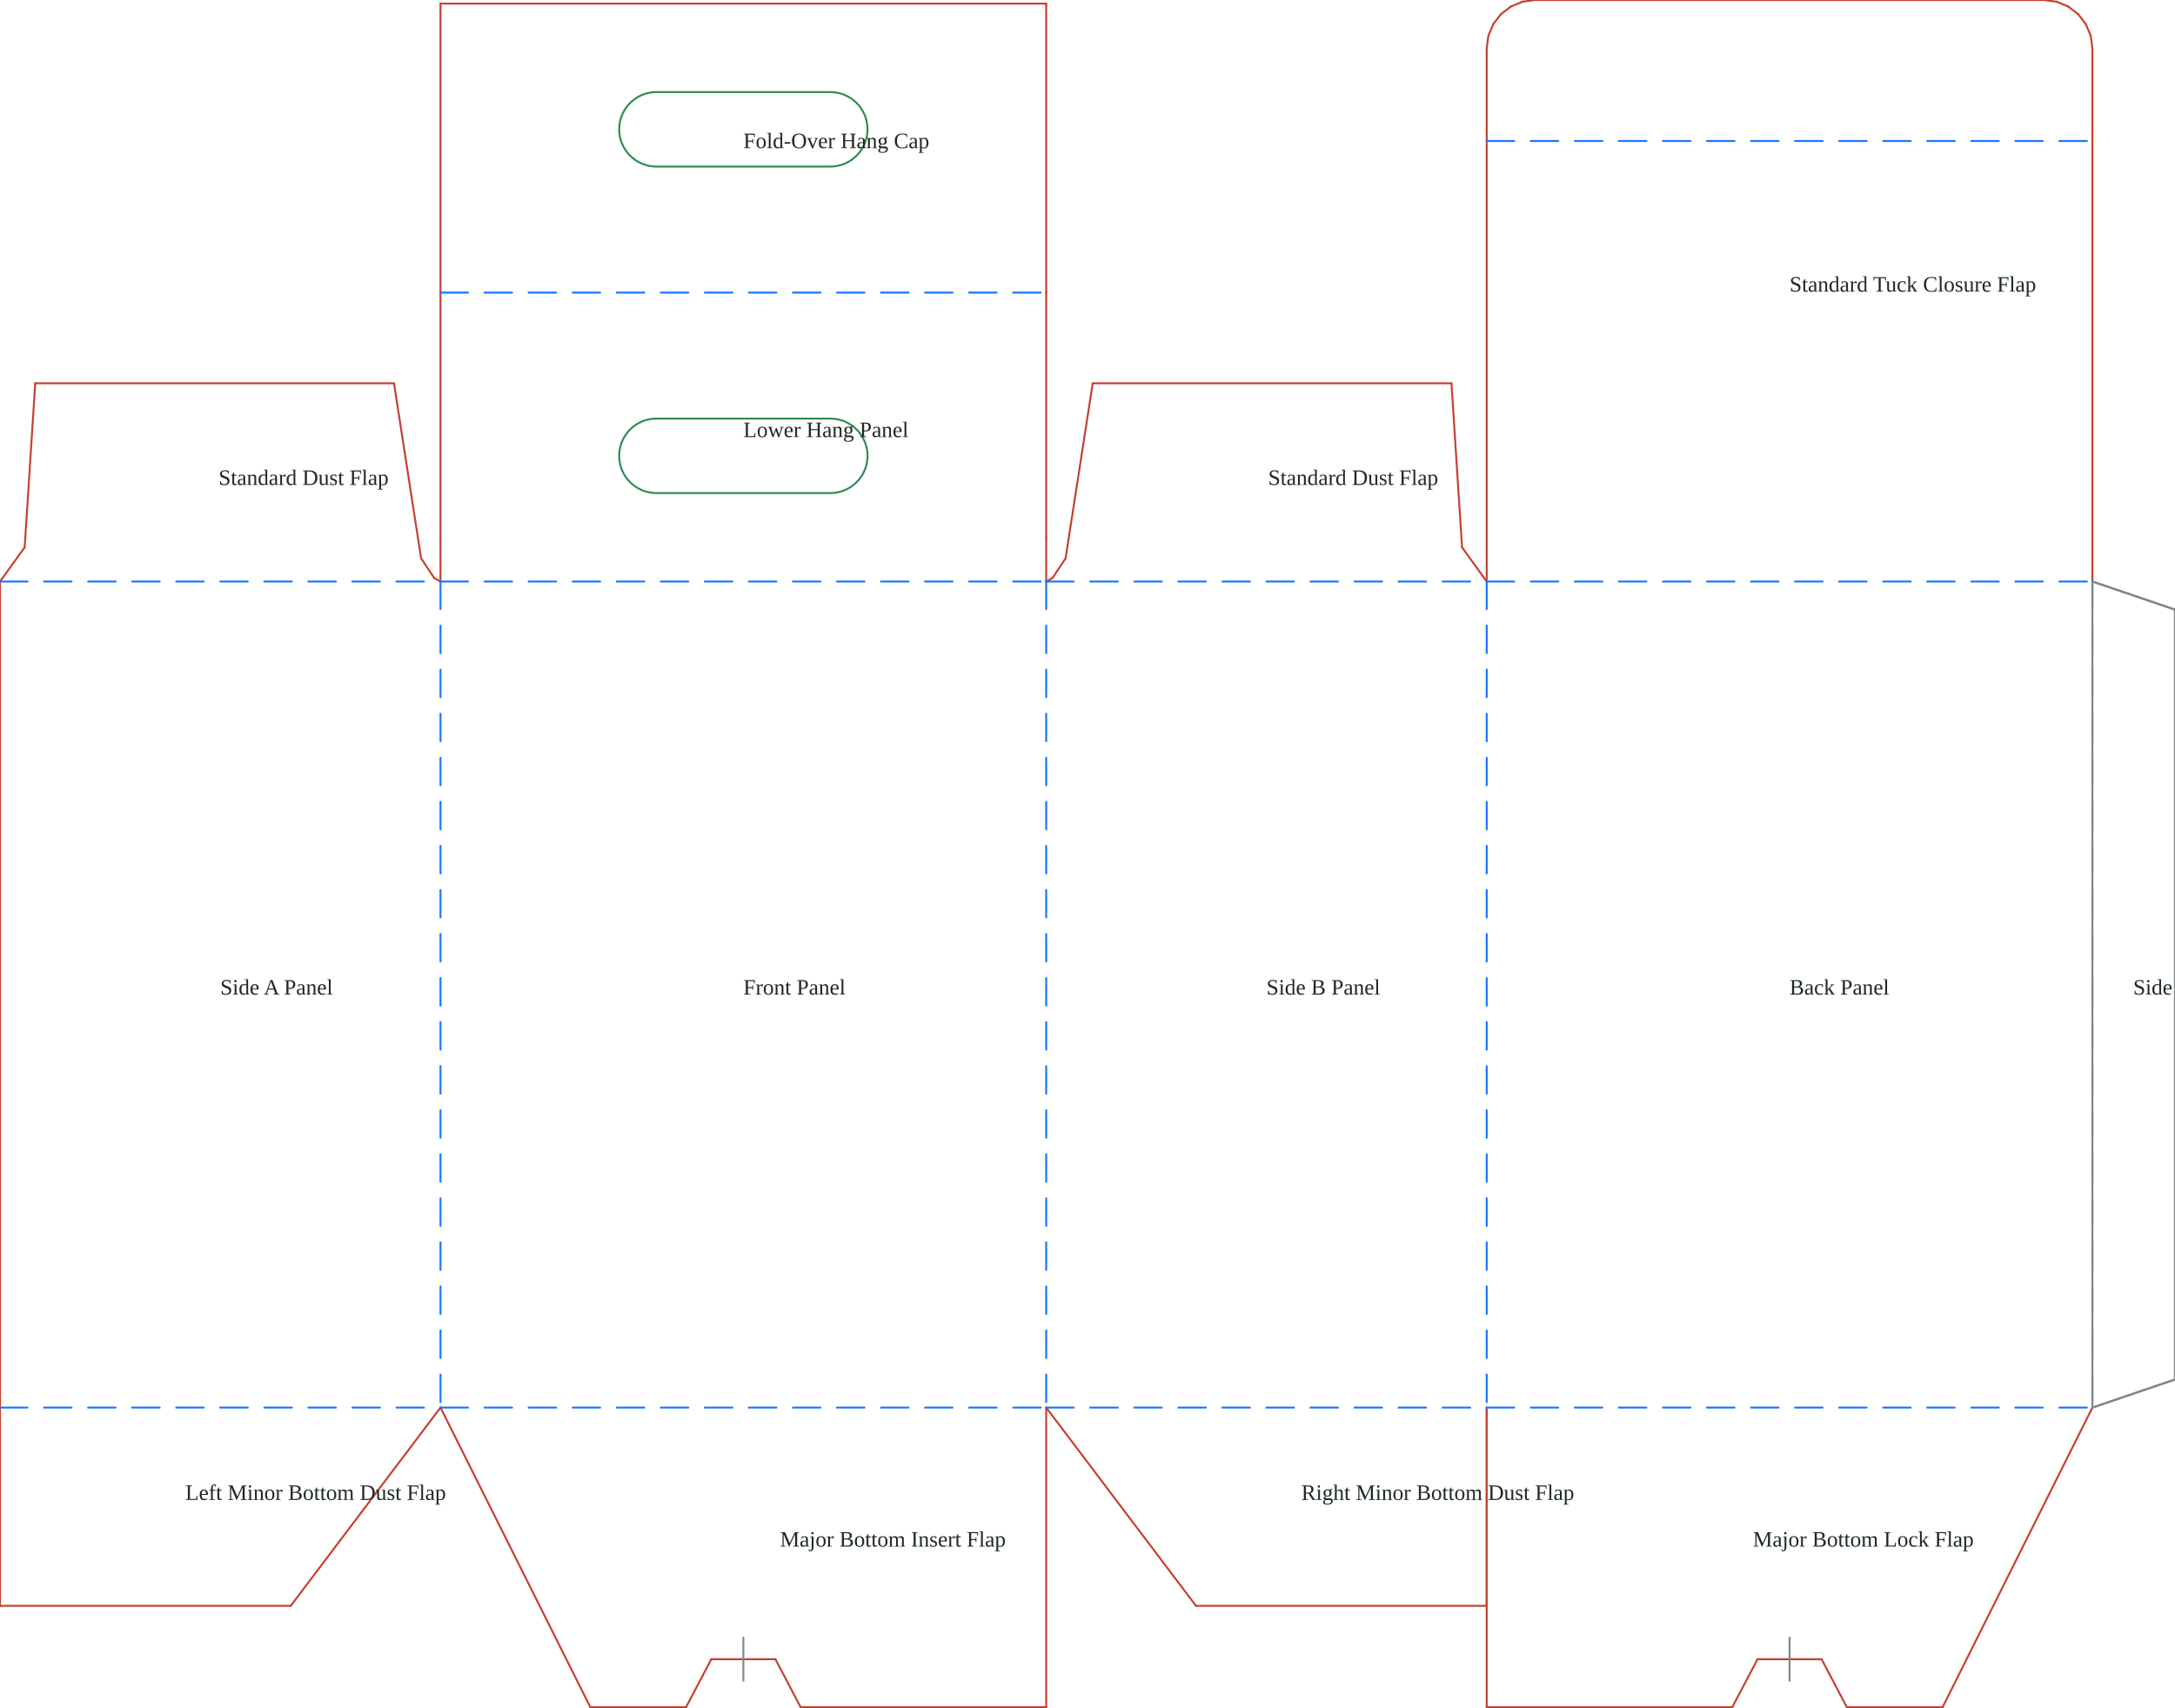
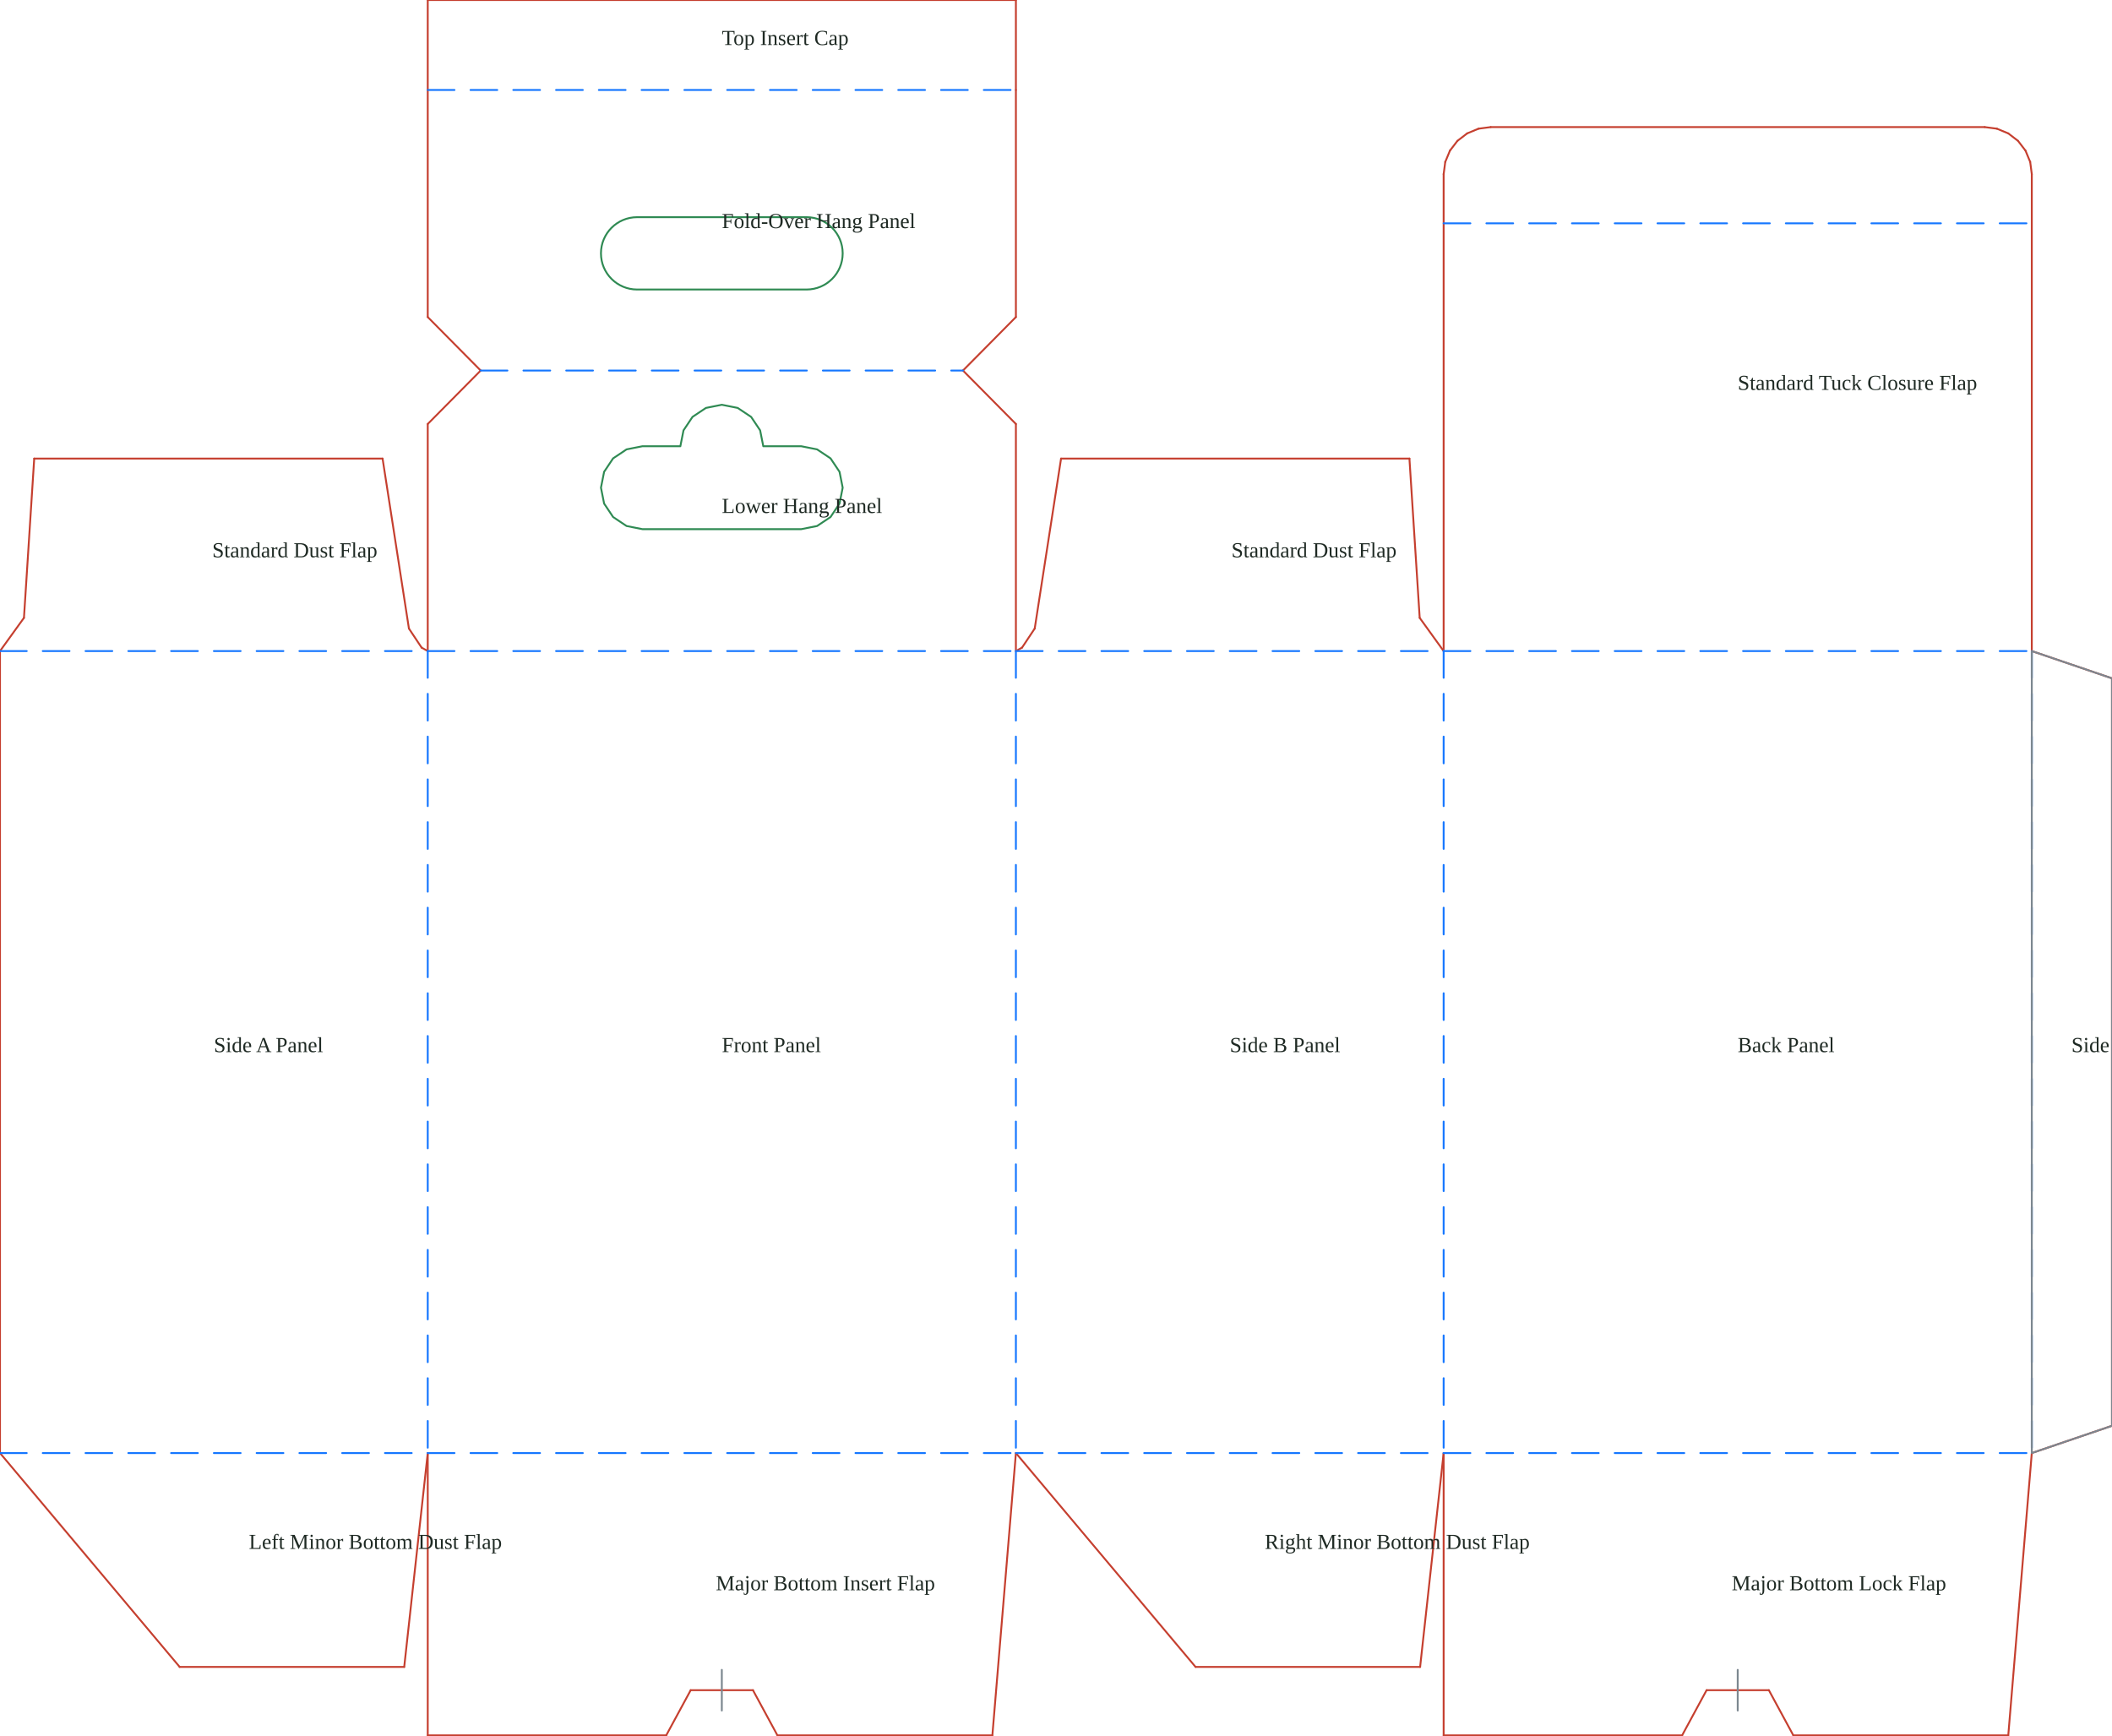
- <svg xmlns="http://www.w3.org/2000/svg" width="395mm" height="310mm" viewBox="0 0 395 310">
+ <svg xmlns="http://www.w3.org/2000/svg" width="395mm" height="324.57mm" viewBox="0 0 395 324.57">
  <g id="dieline" fill="none" stroke-linecap="round" stroke-linejoin="round">
-     <path id="cut-1" data-layer="cut" d="M 0 255.6 L 0 105.6" stroke="#c53f2f" stroke-width="0.35" />
-     <path id="cut-2" data-layer="cut" d="M 0 105.6 L 4.48 99.39" stroke="#c53f2f" stroke-width="0.35" />
-     <path id="cut-3" data-layer="cut" d="M 4.48 99.39 L 6.4 69.6" stroke="#c53f2f" stroke-width="0.35" />
-     <path id="cut-4" data-layer="cut" d="M 6.4 69.6 L 71.552 69.6" stroke="#c53f2f" stroke-width="0.35" />
-     <path id="cut-5" data-layer="cut" d="M 71.552 69.6 L 76.48 101.388" stroke="#c53f2f" stroke-width="0.35" />
-     <path id="cut-6" data-layer="cut" d="M 76.48 101.388 L 78.848 104.952" stroke="#c53f2f" stroke-width="0.35" />
-     <path id="cut-7" data-layer="cut" d="M 78.848 104.952 L 80 105.6" stroke="#c53f2f" stroke-width="0.35" />
-     <path id="cut-8" data-layer="cut" d="M 190 105.6 L 191.152 104.952" stroke="#c53f2f" stroke-width="0.35" />
-     <path id="cut-9" data-layer="cut" d="M 191.152 104.952 L 193.52 101.388" stroke="#c53f2f" stroke-width="0.35" />
-     <path id="cut-10" data-layer="cut" d="M 193.52 101.388 L 198.448 69.6" stroke="#c53f2f" stroke-width="0.35" />
-     <path id="cut-11" data-layer="cut" d="M 198.448 69.6 L 263.6 69.6" stroke="#c53f2f" stroke-width="0.35" />
-     <path id="cut-12" data-layer="cut" d="M 263.6 69.6 L 265.52 99.39" stroke="#c53f2f" stroke-width="0.35" />
-     <path id="cut-13" data-layer="cut" d="M 265.52 99.39 L 270 105.6" stroke="#c53f2f" stroke-width="0.35" />
-     <path id="cut-14" data-layer="cut" d="M 80 105.6 L 80 97.6" stroke="#c53f2f" stroke-width="0.35" />
-     <path id="cut-15" data-layer="cut" d="M 80 97.6 L 80 53.13" stroke="#c53f2f" stroke-width="0.35" />
-     <path id="cut-16" data-layer="cut" d="M 190 53.13 L 190 97.6" stroke="#c53f2f" stroke-width="0.35" />
-     <path id="cut-17" data-layer="cut" d="M 190 97.6 L 190 105.6" stroke="#c53f2f" stroke-width="0.35" />
-     <path id="cut-18" data-layer="cut" d="M 80 53.13 L 80 0.66" stroke="#c53f2f" stroke-width="0.35" />
-     <path id="cut-19" data-layer="cut" d="M 80 0.66 L 190 0.66" stroke="#c53f2f" stroke-width="0.35" />
-     <path id="cut-20" data-layer="cut" d="M 190 0.66 L 190 53.13" stroke="#c53f2f" stroke-width="0.35" />
-     <path id="cut-21" data-layer="cut" d="M 270 105.6 L 270 8.8" stroke="#c53f2f" stroke-width="0.35" />
-     <path id="cut-22" data-layer="cut" d="M 270 8.8 L 270.3 6.522" stroke="#c53f2f" stroke-width="0.35" />
-     <path id="cut-23" data-layer="cut" d="M 270.3 6.522 L 271.179 4.4" stroke="#c53f2f" stroke-width="0.35" />
-     <path id="cut-24" data-layer="cut" d="M 271.179 4.4 L 272.577 2.577" stroke="#c53f2f" stroke-width="0.35" />
-     <path id="cut-25" data-layer="cut" d="M 272.577 2.577 L 274.4 1.179" stroke="#c53f2f" stroke-width="0.35" />
-     <path id="cut-26" data-layer="cut" d="M 274.4 1.179 L 276.522 0.3" stroke="#c53f2f" stroke-width="0.35" />
-     <path id="cut-27" data-layer="cut" d="M 276.522 0.3 L 278.8 0" stroke="#c53f2f" stroke-width="0.35" />
-     <path id="cut-28" data-layer="cut" d="M 278.8 0 L 371.2 0" stroke="#c53f2f" stroke-width="0.35" />
-     <path id="cut-29" data-layer="cut" d="M 371.2 0 L 373.478 0.3" stroke="#c53f2f" stroke-width="0.35" />
-     <path id="cut-30" data-layer="cut" d="M 373.478 0.3 L 375.6 1.179" stroke="#c53f2f" stroke-width="0.35" />
-     <path id="cut-31" data-layer="cut" d="M 375.6 1.179 L 377.423 2.577" stroke="#c53f2f" stroke-width="0.35" />
-     <path id="cut-32" data-layer="cut" d="M 377.423 2.577 L 378.821 4.4" stroke="#c53f2f" stroke-width="0.35" />
-     <path id="cut-33" data-layer="cut" d="M 378.821 4.4 L 379.7 6.522" stroke="#c53f2f" stroke-width="0.35" />
-     <path id="cut-34" data-layer="cut" d="M 379.7 6.522 L 380 8.8" stroke="#c53f2f" stroke-width="0.35" />
-     <path id="cut-35" data-layer="cut" d="M 380 8.8 L 380 105.6" stroke="#c53f2f" stroke-width="0.35" />
-     <path id="cut-36" data-layer="cut" d="M 0 255.6 L 0 291.6" stroke="#c53f2f" stroke-width="0.35" />
-     <path id="cut-37" data-layer="cut" d="M 0 291.6 L 52.8 291.6" stroke="#c53f2f" stroke-width="0.35" />
-     <path id="cut-38" data-layer="cut" d="M 52.8 291.6 L 80 255.6" stroke="#c53f2f" stroke-width="0.35" />
-     <path id="cut-39" data-layer="cut" d="M 80 255.6 L 107.2 310" stroke="#c53f2f" stroke-width="0.35" />
-     <path id="cut-40" data-layer="cut" d="M 107.2 310 L 124.6 310" stroke="#c53f2f" stroke-width="0.35" />
-     <path id="cut-41" data-layer="cut" d="M 124.6 310 L 129.176 301.296" stroke="#c53f2f" stroke-width="0.35" />
-     <path id="cut-42" data-layer="cut" d="M 129.176 301.296 L 140.824 301.296" stroke="#c53f2f" stroke-width="0.35" />
-     <path id="cut-43" data-layer="cut" d="M 140.824 301.296 L 145.4 310" stroke="#c53f2f" stroke-width="0.35" />
-     <path id="cut-44" data-layer="cut" d="M 145.4 310 L 190 310" stroke="#c53f2f" stroke-width="0.35" />
-     <path id="cut-45" data-layer="cut" d="M 190 310 L 190 255.6" stroke="#c53f2f" stroke-width="0.35" />
-     <path id="cut-46" data-layer="cut" d="M 190 255.6 L 217.2 291.6" stroke="#c53f2f" stroke-width="0.35" />
-     <path id="cut-47" data-layer="cut" d="M 217.2 291.6 L 270 291.6" stroke="#c53f2f" stroke-width="0.35" />
-     <path id="cut-48" data-layer="cut" d="M 270 291.6 L 270 255.6" stroke="#c53f2f" stroke-width="0.35" />
-     <path id="cut-49" data-layer="cut" d="M 270 255.6 L 270 310" stroke="#c53f2f" stroke-width="0.35" />
-     <path id="cut-50" data-layer="cut" d="M 270 310 L 314.6 310" stroke="#c53f2f" stroke-width="0.35" />
-     <path id="cut-51" data-layer="cut" d="M 314.6 310 L 319.176 301.296" stroke="#c53f2f" stroke-width="0.35" />
-     <path id="cut-52" data-layer="cut" d="M 319.176 301.296 L 330.824 301.296" stroke="#c53f2f" stroke-width="0.35" />
-     <path id="cut-53" data-layer="cut" d="M 330.824 301.296 L 335.4 310" stroke="#c53f2f" stroke-width="0.35" />
-     <path id="cut-54" data-layer="cut" d="M 335.4 310 L 352.8 310" stroke="#c53f2f" stroke-width="0.35" />
-     <path id="cut-55" data-layer="cut" d="M 352.8 310 L 380 255.6" stroke="#c53f2f" stroke-width="0.35" />
-     <path id="cut-56" data-layer="cut" d="M 380 105.6 L 395 110.7" stroke="#c53f2f" stroke-width="0.35" />
-     <path id="cut-57" data-layer="cut" d="M 395 110.7 L 395 250.5" stroke="#c53f2f" stroke-width="0.35" />
-     <path id="cut-58" data-layer="cut" d="M 395 250.5 L 380 255.6" stroke="#c53f2f" stroke-width="0.35" />
-     <path id="body-crease-body-sideA-body-front-line" data-layer="crease" d="M 80 105.6 L 80 255.6" stroke="#1677ff" stroke-width="0.35" stroke-dasharray="5 3" />
-     <path id="body-crease-body-front-body-sideB-line" data-layer="crease" d="M 190 105.6 L 190 255.6" stroke="#1677ff" stroke-width="0.35" stroke-dasharray="5 3" />
-     <path id="body-crease-body-sideB-body-back-line" data-layer="crease" d="M 270 105.6 L 270 255.6" stroke="#1677ff" stroke-width="0.35" stroke-dasharray="5 3" />
-     <path id="topDustSideA-hinge-line" data-layer="crease" d="M 0 105.6 L 80 105.6" stroke="#1677ff" stroke-width="0.35" stroke-dasharray="5 3" />
-     <path id="topDustSideB-hinge-line" data-layer="crease" d="M 190 105.6 L 270 105.6" stroke="#1677ff" stroke-width="0.35" stroke-dasharray="5 3" />
-     <path id="foldedHangTab-attach-hinge-line" data-layer="crease" d="M 80 105.6 L 190 105.6" stroke="#1677ff" stroke-width="0.35" stroke-dasharray="5 3" />
-     <path id="foldedHangTab-cap-fold-line" data-layer="crease" d="M 80 53.13 L 190 53.13" stroke="#1677ff" stroke-width="0.35" stroke-dasharray="5 3" />
-     <path id="topTuck-hinge-line" data-layer="crease" d="M 270 105.6 L 380 105.6" stroke="#1677ff" stroke-width="0.35" stroke-dasharray="5 3" />
-     <path id="bottomMinorSideA-hinge-line" data-layer="crease" d="M 0 255.6 L 80 255.6" stroke="#1677ff" stroke-width="0.35" stroke-dasharray="5 3" />
-     <path id="bottomMajorFront-hinge-line" data-layer="crease" d="M 80 255.6 L 190 255.6" stroke="#1677ff" stroke-width="0.35" stroke-dasharray="5 3" />
-     <path id="bottomMinorSideB-hinge-line" data-layer="crease" d="M 190 255.6 L 270 255.6" stroke="#1677ff" stroke-width="0.35" stroke-dasharray="5 3" />
-     <path id="bottomMajorBack-hinge-line" data-layer="crease" d="M 270 255.6 L 380 255.6" stroke="#1677ff" stroke-width="0.35" stroke-dasharray="5 3" />
-     <path id="sideGlue-hinge-line" data-layer="crease" d="M 380 105.6 L 380 255.6" stroke="#1677ff" stroke-width="0.35" stroke-dasharray="5 3" />
-     <path id="foldedHangTab-lower-euro-slot" data-layer="hole" d="M 119.215 76.011 L 150.785 76.011 A 6.765 6.765 0 0 1 157.55 82.776 L 157.55 82.776 A 6.765 6.765 0 0 1 150.785 89.541 L 119.215 89.541 A 6.765 6.765 0 0 1 112.45 82.776 L 112.45 82.776 A 6.765 6.765 0 0 1 119.215 76.011 Z" stroke="#2f8a53" stroke-width="0.35" />
-     <path id="foldedHangTab-upper-rounded-slot" data-layer="hole" d="M 119.215 16.719 L 150.785 16.719 A 6.765 6.765 0 0 1 157.55 23.484 L 157.55 23.484 A 6.765 6.765 0 0 1 150.785 30.249 L 119.215 30.249 A 6.765 6.765 0 0 1 112.45 23.484 L 112.45 23.484 A 6.765 6.765 0 0 1 119.215 16.719 Z" stroke="#2f8a53" stroke-width="0.35" />
-     <path id="topTuck-lip-score" data-layer="crease" d="M 270 25.6 L 380 25.6" stroke="#1677ff" stroke-width="0.35" stroke-dasharray="5 3" />
-     <path id="bottomMajorFront-notch-center-guide" data-layer="safe" d="M 135 297.379 L 135 305.213" stroke="#7c8790" stroke-width="0.35" />
-     <path id="bottomMajorBack-notch-center-guide" data-layer="safe" d="M 325 297.379 L 325 305.213" stroke="#7c8790" stroke-width="0.35" />
-     <path id="sideGlue-glue-zone" data-layer="safe" d="M 380 105.6 L 395 110.7 L 395 250.5 L 380 255.6 Z" stroke="#7c8790" stroke-width="0.35" />
-     <text id="label-body-sideA" data-layer="label" x="40" y="180.6" fill="#1f2a24" font-size="4">Side A Panel</text>
-     <text id="label-body-front" data-layer="label" x="135" y="180.6" fill="#1f2a24" font-size="4">Front Panel</text>
-     <text id="label-body-sideB" data-layer="label" x="230" y="180.6" fill="#1f2a24" font-size="4">Side B Panel</text>
-     <text id="label-body-back" data-layer="label" x="325" y="180.6" fill="#1f2a24" font-size="4">Back Panel</text>
-     <text id="label-topDustSideA-face" data-layer="label" x="39.692" y="88.053" fill="#1f2a24" font-size="4">Standard Dust Flap</text>
-     <text id="label-topDustSideB-face" data-layer="label" x="230.308" y="88.053" fill="#1f2a24" font-size="4">Standard Dust Flap</text>
-     <text id="label-foldedHangTab-lower" data-layer="label" x="135" y="79.365" fill="#1f2a24" font-size="4">Lower Hang Panel</text>
-     <text id="label-foldedHangTab-upper" data-layer="label" x="135" y="26.895" fill="#1f2a24" font-size="4">Fold-Over Hang Cap</text>
-     <text id="label-topTuck-face" data-layer="label" x="325" y="52.952" fill="#1f2a24" font-size="4">Standard Tuck Closure Flap</text>
-     <text id="label-bottomMinorSideA-face" data-layer="label" x="33.664" y="272.371" fill="#1f2a24" font-size="4">Left Minor Bottom Dust Flap</text>
-     <text id="label-bottomMajorFront-face" data-layer="label" x="141.66" y="280.842" fill="#1f2a24" font-size="4">Major Bottom Insert Flap</text>
-     <text id="label-bottomMinorSideB-face" data-layer="label" x="236.336" y="272.371" fill="#1f2a24" font-size="4">Right Minor Bottom Dust Flap</text>
-     <text id="label-bottomMajorBack-face" data-layer="label" x="318.34" y="280.842" fill="#1f2a24" font-size="4">Major Bottom Lock Flap</text>
-     <text id="label-sideGlue-face" data-layer="label" x="387.412" y="180.6" fill="#1f2a24" font-size="4">Side Glue Seam Tab</text>
+     <path id="cut-1" data-layer="cut" d="M 0 271.77 L 0 121.77" stroke="#c53f2f" stroke-width="0.35" />
+     <path id="cut-2" data-layer="cut" d="M 0 121.77 L 4.48 115.56" stroke="#c53f2f" stroke-width="0.35" />
+     <path id="cut-3" data-layer="cut" d="M 4.48 115.56 L 6.4 85.77" stroke="#c53f2f" stroke-width="0.35" />
+     <path id="cut-4" data-layer="cut" d="M 6.4 85.77 L 71.552 85.77" stroke="#c53f2f" stroke-width="0.35" />
+     <path id="cut-5" data-layer="cut" d="M 71.552 85.77 L 76.48 117.558" stroke="#c53f2f" stroke-width="0.35" />
+     <path id="cut-6" data-layer="cut" d="M 76.48 117.558 L 78.848 121.122" stroke="#c53f2f" stroke-width="0.35" />
+     <path id="cut-7" data-layer="cut" d="M 78.848 121.122 L 80 121.77" stroke="#c53f2f" stroke-width="0.35" />
+     <path id="cut-8" data-layer="cut" d="M 190 121.77 L 191.152 121.122" stroke="#c53f2f" stroke-width="0.35" />
+     <path id="cut-9" data-layer="cut" d="M 191.152 121.122 L 193.52 117.558" stroke="#c53f2f" stroke-width="0.35" />
+     <path id="cut-10" data-layer="cut" d="M 193.52 117.558 L 198.448 85.77" stroke="#c53f2f" stroke-width="0.35" />
+     <path id="cut-11" data-layer="cut" d="M 198.448 85.77 L 263.6 85.77" stroke="#c53f2f" stroke-width="0.35" />
+     <path id="cut-12" data-layer="cut" d="M 263.6 85.77 L 265.52 115.56" stroke="#c53f2f" stroke-width="0.35" />
+     <path id="cut-13" data-layer="cut" d="M 265.52 115.56 L 270 121.77" stroke="#c53f2f" stroke-width="0.35" />
+     <path id="cut-14" data-layer="cut" d="M 80 121.77 L 80 79.3" stroke="#c53f2f" stroke-width="0.35" />
+     <path id="cut-15" data-layer="cut" d="M 80 79.3 L 89.9 69.3" stroke="#c53f2f" stroke-width="0.35" />
+     <path id="cut-16" data-layer="cut" d="M 180.1 69.3 L 190 79.3" stroke="#c53f2f" stroke-width="0.35" />
+     <path id="cut-17" data-layer="cut" d="M 190 79.3 L 190 121.77" stroke="#c53f2f" stroke-width="0.35" />
+     <path id="cut-18" data-layer="cut" d="M 89.9 69.3 L 80 59.3" stroke="#c53f2f" stroke-width="0.35" />
+     <path id="cut-19" data-layer="cut" d="M 80 59.3 L 80 16.83" stroke="#c53f2f" stroke-width="0.35" />
+     <path id="cut-20" data-layer="cut" d="M 190 16.83 L 190 59.3" stroke="#c53f2f" stroke-width="0.35" />
+     <path id="cut-21" data-layer="cut" d="M 190 59.3 L 180.1 69.3" stroke="#c53f2f" stroke-width="0.35" />
+     <path id="cut-22" data-layer="cut" d="M 80 16.83 L 80 0" stroke="#c53f2f" stroke-width="0.35" />
+     <path id="cut-23" data-layer="cut" d="M 80 0 L 190 0" stroke="#c53f2f" stroke-width="0.35" />
+     <path id="cut-24" data-layer="cut" d="M 190 0 L 190 16.83" stroke="#c53f2f" stroke-width="0.35" />
+     <path id="cut-25" data-layer="cut" d="M 270 121.77 L 270 32.57" stroke="#c53f2f" stroke-width="0.35" />
+     <path id="cut-26" data-layer="cut" d="M 270 32.57 L 270.3 30.292" stroke="#c53f2f" stroke-width="0.35" />
+     <path id="cut-27" data-layer="cut" d="M 270.3 30.292 L 271.179 28.17" stroke="#c53f2f" stroke-width="0.35" />
+     <path id="cut-28" data-layer="cut" d="M 271.179 28.17 L 272.577 26.347" stroke="#c53f2f" stroke-width="0.35" />
+     <path id="cut-29" data-layer="cut" d="M 272.577 26.347 L 274.4 24.949" stroke="#c53f2f" stroke-width="0.35" />
+     <path id="cut-30" data-layer="cut" d="M 274.4 24.949 L 276.522 24.07" stroke="#c53f2f" stroke-width="0.35" />
+     <path id="cut-31" data-layer="cut" d="M 276.522 24.07 L 278.8 23.77" stroke="#c53f2f" stroke-width="0.35" />
+     <path id="cut-32" data-layer="cut" d="M 278.8 23.77 L 371.2 23.77" stroke="#c53f2f" stroke-width="0.35" />
+     <path id="cut-33" data-layer="cut" d="M 371.2 23.77 L 373.478 24.07" stroke="#c53f2f" stroke-width="0.35" />
+     <path id="cut-34" data-layer="cut" d="M 373.478 24.07 L 375.6 24.949" stroke="#c53f2f" stroke-width="0.35" />
+     <path id="cut-35" data-layer="cut" d="M 375.6 24.949 L 377.423 26.347" stroke="#c53f2f" stroke-width="0.35" />
+     <path id="cut-36" data-layer="cut" d="M 377.423 26.347 L 378.821 28.17" stroke="#c53f2f" stroke-width="0.35" />
+     <path id="cut-37" data-layer="cut" d="M 378.821 28.17 L 379.7 30.292" stroke="#c53f2f" stroke-width="0.35" />
+     <path id="cut-38" data-layer="cut" d="M 379.7 30.292 L 380 32.57" stroke="#c53f2f" stroke-width="0.35" />
+     <path id="cut-39" data-layer="cut" d="M 380 32.57 L 380 121.77" stroke="#c53f2f" stroke-width="0.35" />
+     <path id="cut-40" data-layer="cut" d="M 0 271.77 L 33.6 311.77" stroke="#c53f2f" stroke-width="0.35" />
+     <path id="cut-41" data-layer="cut" d="M 33.6 311.77 L 75.6 311.77" stroke="#c53f2f" stroke-width="0.35" />
+     <path id="cut-42" data-layer="cut" d="M 75.6 311.77 L 80 271.77" stroke="#c53f2f" stroke-width="0.35" />
+     <path id="cut-43" data-layer="cut" d="M 80 271.77 L 80 324.57" stroke="#c53f2f" stroke-width="0.35" />
+     <path id="cut-44" data-layer="cut" d="M 80 324.57 L 124.6 324.57" stroke="#c53f2f" stroke-width="0.35" />
+     <path id="cut-45" data-layer="cut" d="M 124.6 324.57 L 129.176 316.122" stroke="#c53f2f" stroke-width="0.35" />
+     <path id="cut-46" data-layer="cut" d="M 129.176 316.122 L 140.824 316.122" stroke="#c53f2f" stroke-width="0.35" />
+     <path id="cut-47" data-layer="cut" d="M 140.824 316.122 L 145.4 324.57" stroke="#c53f2f" stroke-width="0.35" />
+     <path id="cut-48" data-layer="cut" d="M 145.4 324.57 L 185.6 324.57" stroke="#c53f2f" stroke-width="0.35" />
+     <path id="cut-49" data-layer="cut" d="M 185.6 324.57 L 190 271.77" stroke="#c53f2f" stroke-width="0.35" />
+     <path id="cut-50" data-layer="cut" d="M 190 271.77 L 223.6 311.77" stroke="#c53f2f" stroke-width="0.35" />
+     <path id="cut-51" data-layer="cut" d="M 223.6 311.77 L 265.6 311.77" stroke="#c53f2f" stroke-width="0.35" />
+     <path id="cut-52" data-layer="cut" d="M 265.6 311.77 L 270 271.77" stroke="#c53f2f" stroke-width="0.35" />
+     <path id="cut-53" data-layer="cut" d="M 270 271.77 L 270 324.57" stroke="#c53f2f" stroke-width="0.35" />
+     <path id="cut-54" data-layer="cut" d="M 270 324.57 L 314.6 324.57" stroke="#c53f2f" stroke-width="0.35" />
+     <path id="cut-55" data-layer="cut" d="M 314.6 324.57 L 319.176 316.122" stroke="#c53f2f" stroke-width="0.35" />
+     <path id="cut-56" data-layer="cut" d="M 319.176 316.122 L 330.824 316.122" stroke="#c53f2f" stroke-width="0.35" />
+     <path id="cut-57" data-layer="cut" d="M 330.824 316.122 L 335.4 324.57" stroke="#c53f2f" stroke-width="0.35" />
+     <path id="cut-58" data-layer="cut" d="M 335.4 324.57 L 375.6 324.57" stroke="#c53f2f" stroke-width="0.35" />
+     <path id="cut-59" data-layer="cut" d="M 375.6 324.57 L 380 271.77" stroke="#c53f2f" stroke-width="0.35" />
+     <path id="cut-60" data-layer="cut" d="M 380 121.77 L 395 126.87" stroke="#c53f2f" stroke-width="0.35" />
+     <path id="cut-61" data-layer="cut" d="M 395 126.87 L 395 266.67" stroke="#c53f2f" stroke-width="0.35" />
+     <path id="cut-62" data-layer="cut" d="M 395 266.67 L 380 271.77" stroke="#c53f2f" stroke-width="0.35" />
+     <path id="body-crease-body-sideA-body-front-line" data-layer="crease" d="M 80 121.77 L 80 271.77" stroke="#1677ff" stroke-width="0.35" stroke-dasharray="5 3" />
+     <path id="body-crease-body-front-body-sideB-line" data-layer="crease" d="M 190 121.77 L 190 271.77" stroke="#1677ff" stroke-width="0.35" stroke-dasharray="5 3" />
+     <path id="body-crease-body-sideB-body-back-line" data-layer="crease" d="M 270 121.77 L 270 271.77" stroke="#1677ff" stroke-width="0.35" stroke-dasharray="5 3" />
+     <path id="topDustSideA-hinge-line" data-layer="crease" d="M 0 121.77 L 80 121.77" stroke="#1677ff" stroke-width="0.35" stroke-dasharray="5 3" />
+     <path id="topDustSideB-hinge-line" data-layer="crease" d="M 190 121.77 L 270 121.77" stroke="#1677ff" stroke-width="0.35" stroke-dasharray="5 3" />
+     <path id="foldedHangTab-attach-hinge-line" data-layer="crease" d="M 80 121.77 L 190 121.77" stroke="#1677ff" stroke-width="0.35" stroke-dasharray="5 3" />
+     <path id="foldedHangTab-panel-fold-line" data-layer="crease" d="M 89.9 69.3 L 180.1 69.3" stroke="#1677ff" stroke-width="0.35" stroke-dasharray="5 3" />
+     <path id="foldedHangTab-cap-fold-line" data-layer="crease" d="M 80 16.83 L 190 16.83" stroke="#1677ff" stroke-width="0.35" stroke-dasharray="5 3" />
+     <path id="topTuck-hinge-line" data-layer="crease" d="M 270 121.77 L 380 121.77" stroke="#1677ff" stroke-width="0.35" stroke-dasharray="5 3" />
+     <path id="bottomMinorSideA-hinge-line" data-layer="crease" d="M 0 271.77 L 80 271.77" stroke="#1677ff" stroke-width="0.35" stroke-dasharray="5 3" />
+     <path id="bottomMajorFront-hinge-line" data-layer="crease" d="M 80 271.77 L 190 271.77" stroke="#1677ff" stroke-width="0.35" stroke-dasharray="5 3" />
+     <path id="bottomMinorSideB-hinge-line" data-layer="crease" d="M 190 271.77 L 270 271.77" stroke="#1677ff" stroke-width="0.35" stroke-dasharray="5 3" />
+     <path id="bottomMajorBack-hinge-line" data-layer="crease" d="M 270 271.77 L 380 271.77" stroke="#1677ff" stroke-width="0.35" stroke-dasharray="5 3" />
+     <path id="sideGlue-hinge-line" data-layer="crease" d="M 380 121.77 L 380 271.77" stroke="#1677ff" stroke-width="0.35" stroke-dasharray="5 3" />
+     <path id="foldedHangTab-lower-euro-slot" data-layer="hole" d="M 120.15 83.46 L 127.245 83.46 L 127.835 80.492 L 129.516 77.976 L 132.032 76.295 L 135 75.705 L 137.968 76.295 L 140.484 77.976 L 142.165 80.492 L 142.755 83.46 L 149.85 83.46 L 152.818 84.05 L 155.334 85.731 L 157.015 88.247 L 157.605 91.215 L 157.015 94.183 L 155.334 96.699 L 152.818 98.38 L 149.85 98.97 L 120.15 98.97 L 117.182 98.38 L 114.666 96.699 L 112.985 94.183 L 112.395 91.215 L 112.985 88.247 L 114.666 85.731 L 117.182 84.05 L 120.15 83.46 Z" stroke="#2f8a53" stroke-width="0.35" />
+     <path id="foldedHangTab-upper-rounded-slot" data-layer="hole" d="M 119.16 40.62 L 150.84 40.62 A 6.765 6.765 0 0 1 157.605 47.385 L 157.605 47.385 A 6.765 6.765 0 0 1 150.84 54.15 L 119.16 54.15 A 6.765 6.765 0 0 1 112.395 47.385 L 112.395 47.385 A 6.765 6.765 0 0 1 119.16 40.62 Z" stroke="#2f8a53" stroke-width="0.35" />
+     <path id="topTuck-lip-score" data-layer="crease" d="M 270 41.77 L 380 41.77" stroke="#1677ff" stroke-width="0.35" stroke-dasharray="5 3" />
+     <path id="bottomMajorFront-notch-center-guide" data-layer="safe" d="M 135 312.32 L 135 319.924" stroke="#7c8790" stroke-width="0.35" />
+     <path id="bottomMajorBack-notch-center-guide" data-layer="safe" d="M 325 312.32 L 325 319.924" stroke="#7c8790" stroke-width="0.35" />
+     <path id="sideGlue-glue-zone" data-layer="safe" d="M 380 121.77 L 395 126.87 L 395 266.67 L 380 271.77 Z" stroke="#7c8790" stroke-width="0.35" />
+     <text id="label-body-sideA" data-layer="label" x="40" y="196.77" fill="#1f2a24" font-size="4">Side A Panel</text>
+     <text id="label-body-front" data-layer="label" x="135" y="196.77" fill="#1f2a24" font-size="4">Front Panel</text>
+     <text id="label-body-sideB" data-layer="label" x="230" y="196.77" fill="#1f2a24" font-size="4">Side B Panel</text>
+     <text id="label-body-back" data-layer="label" x="325" y="196.77" fill="#1f2a24" font-size="4">Back Panel</text>
+     <text id="label-topDustSideA-face" data-layer="label" x="39.692" y="104.223" fill="#1f2a24" font-size="4">Standard Dust Flap</text>
+     <text id="label-topDustSideB-face" data-layer="label" x="230.308" y="104.223" fill="#1f2a24" font-size="4">Standard Dust Flap</text>
+     <text id="label-foldedHangTab-lower" data-layer="label" x="135" y="95.935" fill="#1f2a24" font-size="4">Lower Hang Panel</text>
+     <text id="label-foldedHangTab-upper" data-layer="label" x="135" y="42.665" fill="#1f2a24" font-size="4">Fold-Over Hang Panel</text>
+     <text id="label-foldedHangTab-cap" data-layer="label" x="135" y="8.415" fill="#1f2a24" font-size="4">Top Insert Cap</text>
+     <text id="label-topTuck-face" data-layer="label" x="325" y="72.921" fill="#1f2a24" font-size="4">Standard Tuck Closure Flap</text>
+     <text id="label-bottomMinorSideA-face" data-layer="label" x="46.542" y="289.693" fill="#1f2a24" font-size="4">Left Minor Bottom Dust Flap</text>
+     <text id="label-bottomMajorFront-face" data-layer="label" x="133.881" y="297.429" fill="#1f2a24" font-size="4">Major Bottom Insert Flap</text>
+     <text id="label-bottomMinorSideB-face" data-layer="label" x="236.542" y="289.693" fill="#1f2a24" font-size="4">Right Minor Bottom Dust Flap</text>
+     <text id="label-bottomMajorBack-face" data-layer="label" x="323.881" y="297.429" fill="#1f2a24" font-size="4">Major Bottom Lock Flap</text>
+     <text id="label-sideGlue-face" data-layer="label" x="387.412" y="196.77" fill="#1f2a24" font-size="4">Side Glue Seam Tab</text>
  </g>
</svg>
